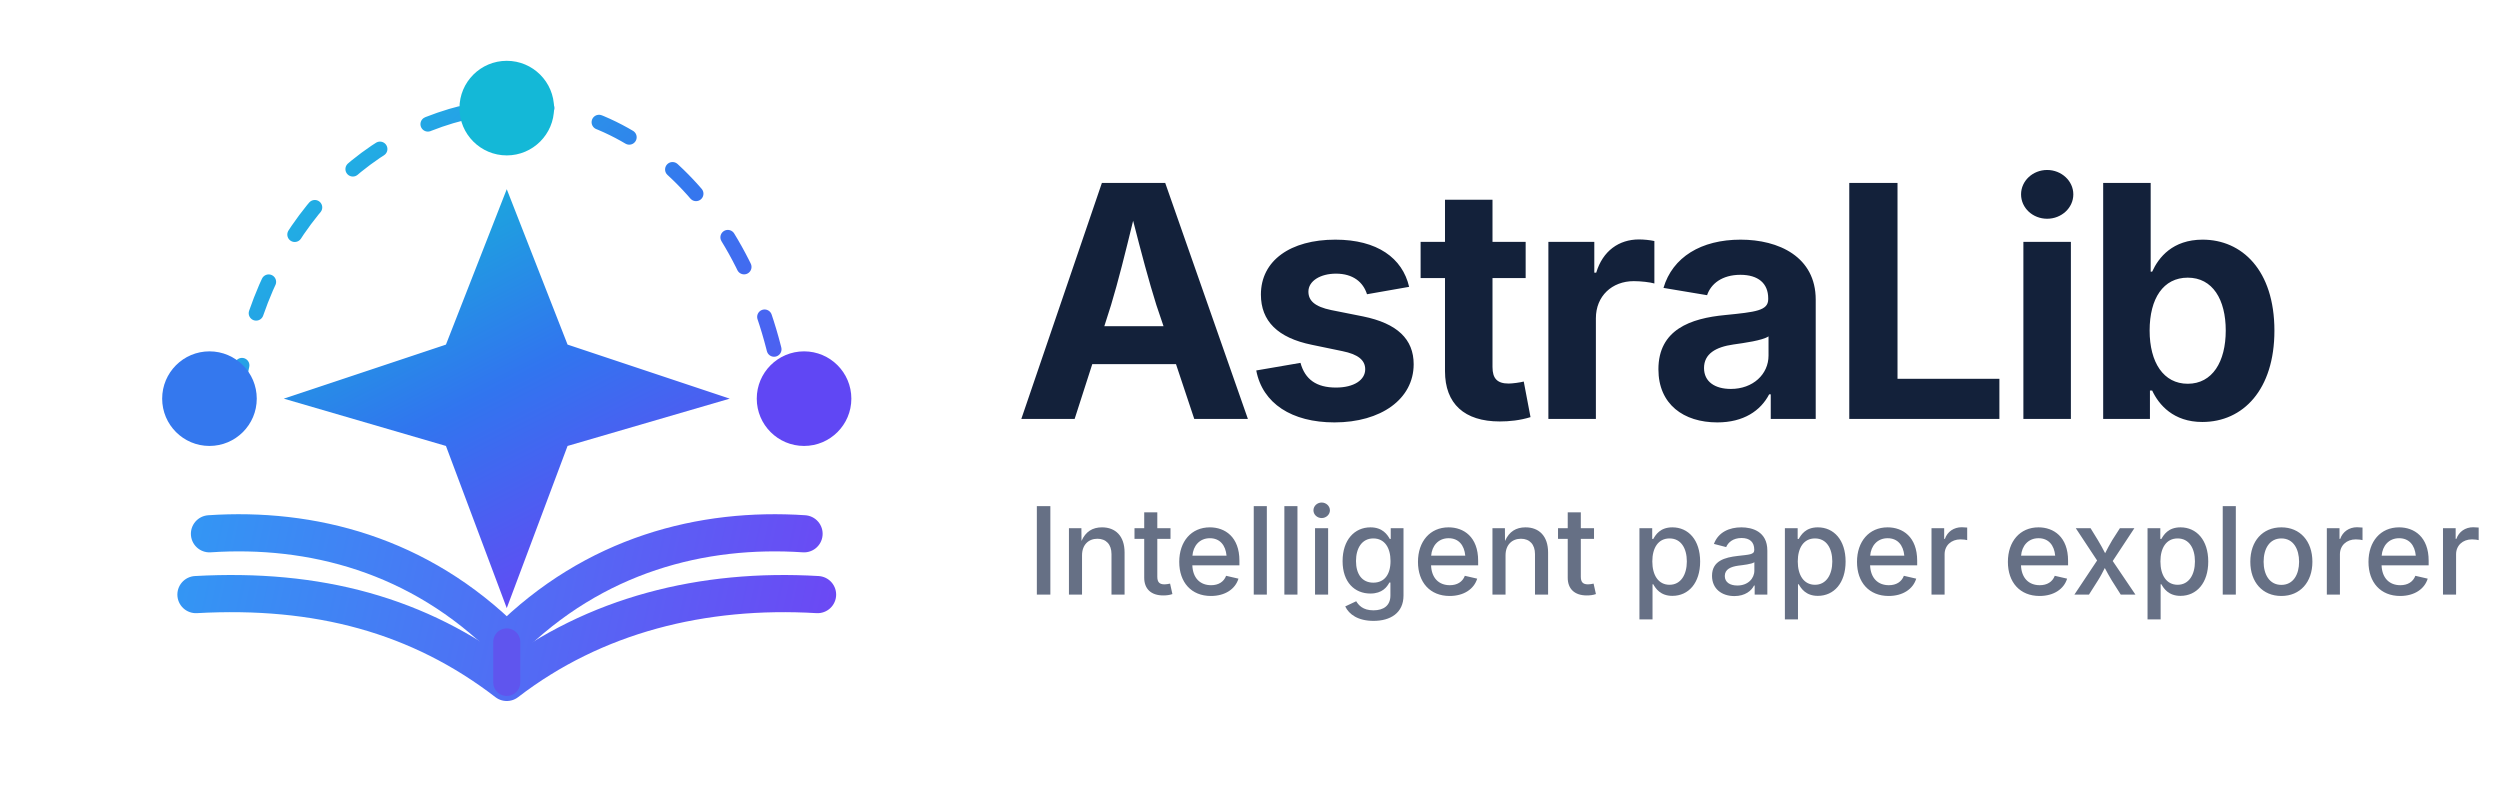
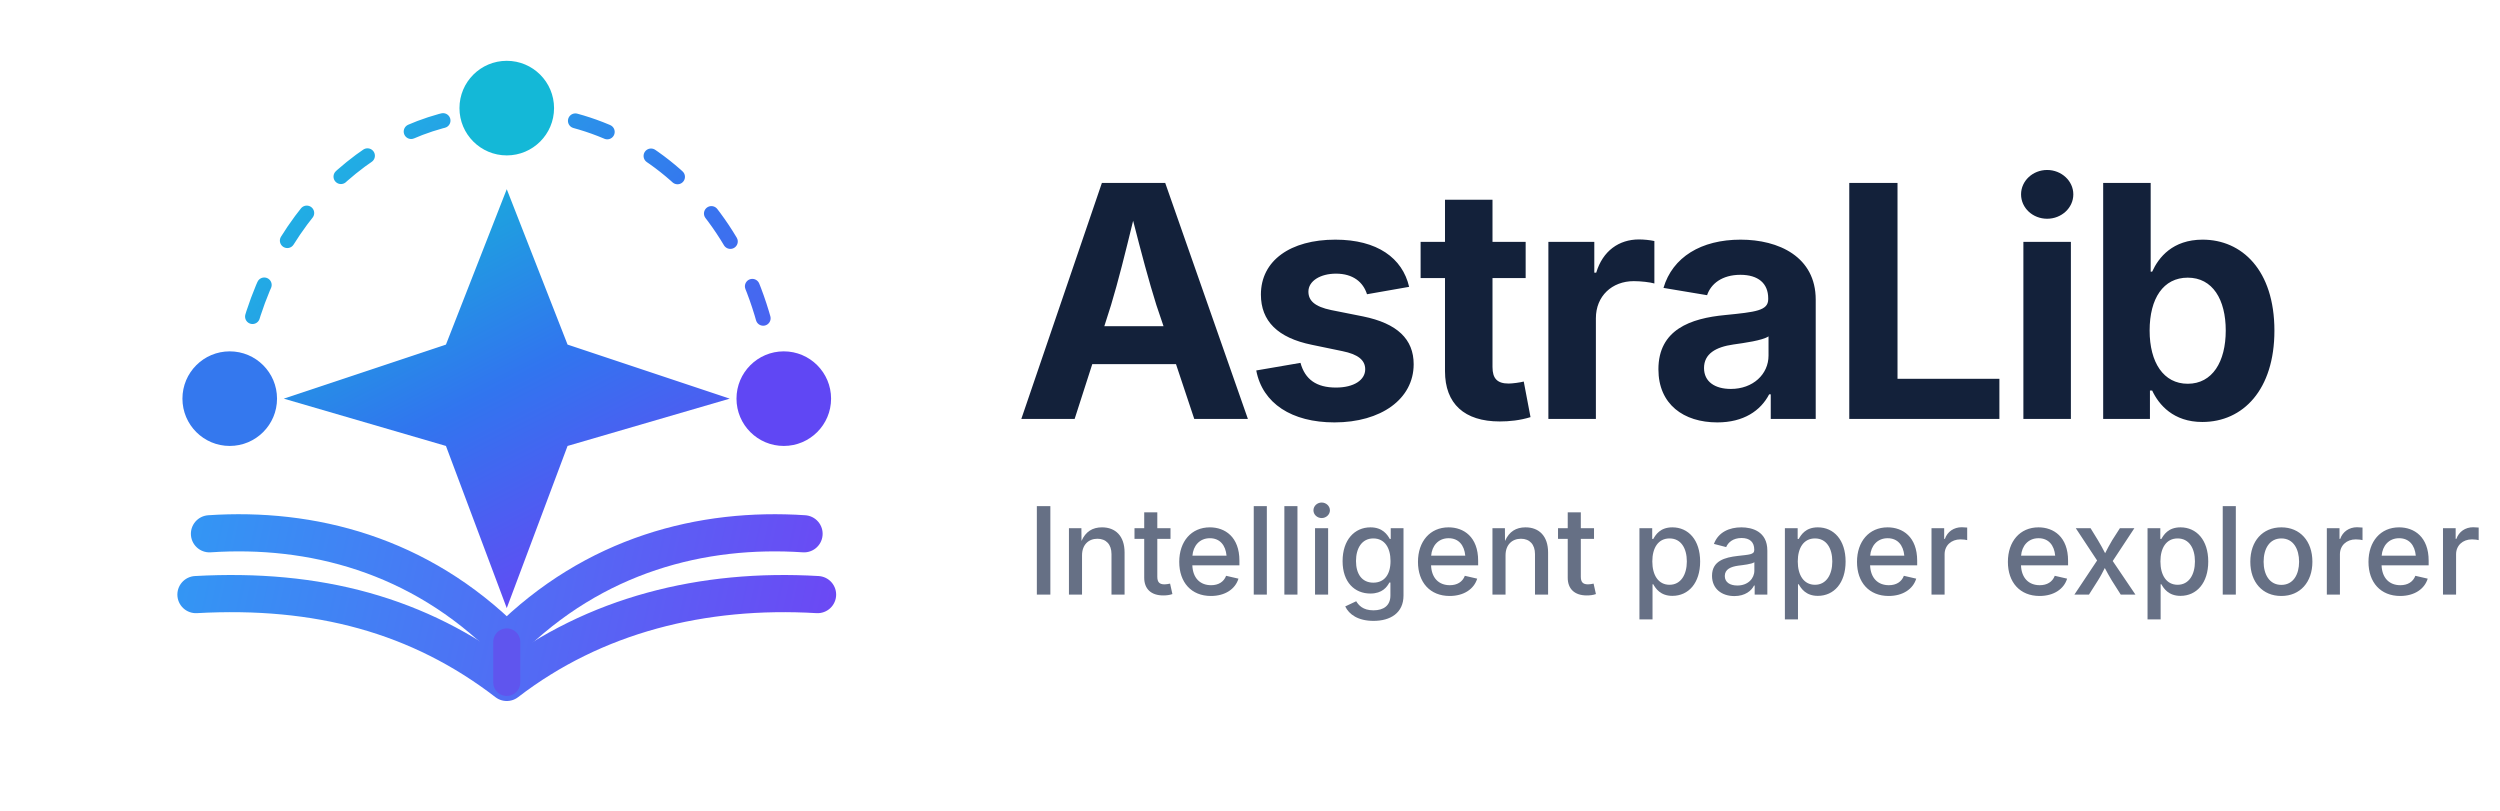
<svg xmlns="http://www.w3.org/2000/svg" width="370" height="120" viewBox="0 0 370 120" role="img" aria-labelledby="astralib-logo-title">
  <style>
    .wordmark {
      fill: #13213a;
    }

    .tagline {
      fill: #667085;
    }

    @media (prefers-color-scheme: dark) {
      .wordmark {
        fill: #e2e8f0;
      }

      .tagline {
        fill: #94a3b8;
      }
    }
  </style>
  <defs>
    <linearGradient id="markGradient" x1="32" y1="18" x2="116" y2="96" gradientUnits="userSpaceOnUse">
      <stop offset="0" stop-color="#18c6df" />
      <stop offset="0.5" stop-color="#3478ee" />
      <stop offset="1" stop-color="#6847f5" />
    </linearGradient>
    <linearGradient id="bookGradient" x1="28" y1="73" x2="122" y2="94" gradientUnits="userSpaceOnUse">
      <stop offset="0" stop-color="#3297f4" />
      <stop offset="1" stop-color="#6b49f4" />
    </linearGradient>
    <linearGradient id="starGradient" x1="59" y1="24" x2="91" y2="86" gradientUnits="userSpaceOnUse">
      <stop offset="0" stop-color="#14b8d7" />
      <stop offset="0.52" stop-color="#3175ef" />
      <stop offset="1" stop-color="#6648f4" />
    </linearGradient>
  </defs>
  <g fill="none" stroke-linecap="round" stroke-linejoin="round">
-     <path d="M35 59C38 35 53 19 72 16C93 13 112 31 116 59" stroke="url(#markGradient)" stroke-width="2.2" stroke-dasharray="5 8" />
+     <path d="M35 59C37 35 53 19 70 17C92 13.8 113 30 115 59" stroke="url(#markGradient)" stroke-width="2.2" stroke-dasharray="5 7.4" />
    <path d="M31 79C46 78 62 82 75 95C88 82 104 78 119 79" stroke="url(#bookGradient)" stroke-width="5.5" />
    <path d="M29 88C47 87 62 91 75 101C88 91 104 87 121 88" stroke="url(#bookGradient)" stroke-width="5.5" />
    <path d="M75 95V101" stroke="#5f55ee" stroke-width="4" />
  </g>
  <path d="M75 28L84 51L108 59L84 66L75 90L66 66L42 59L66 51L75 28Z" fill="url(#starGradient)" />
  <circle cx="75" cy="16" r="7" fill="#14b8d7" />
-   <circle cx="31" cy="59" r="7" fill="#3478ee" />
-   <circle cx="119" cy="59" r="7" fill="#6047f4" />
+   <circle cx="34" cy="59" r="7" fill="#3478ee" />
+   <circle cx="116" cy="59" r="7" fill="#6047f4" />
  <g font-family="Inter, 'Segoe UI', Arial, sans-serif">
    <text class="wordmark" x="150" y="62" font-size="48" font-weight="750" letter-spacing="-1.2">
      AstraLib
    </text>
    <text class="tagline" x="152" y="88" font-size="18" font-weight="500" letter-spacing="0">
      Intelligent paper explorer
    </text>
  </g>
</svg>
